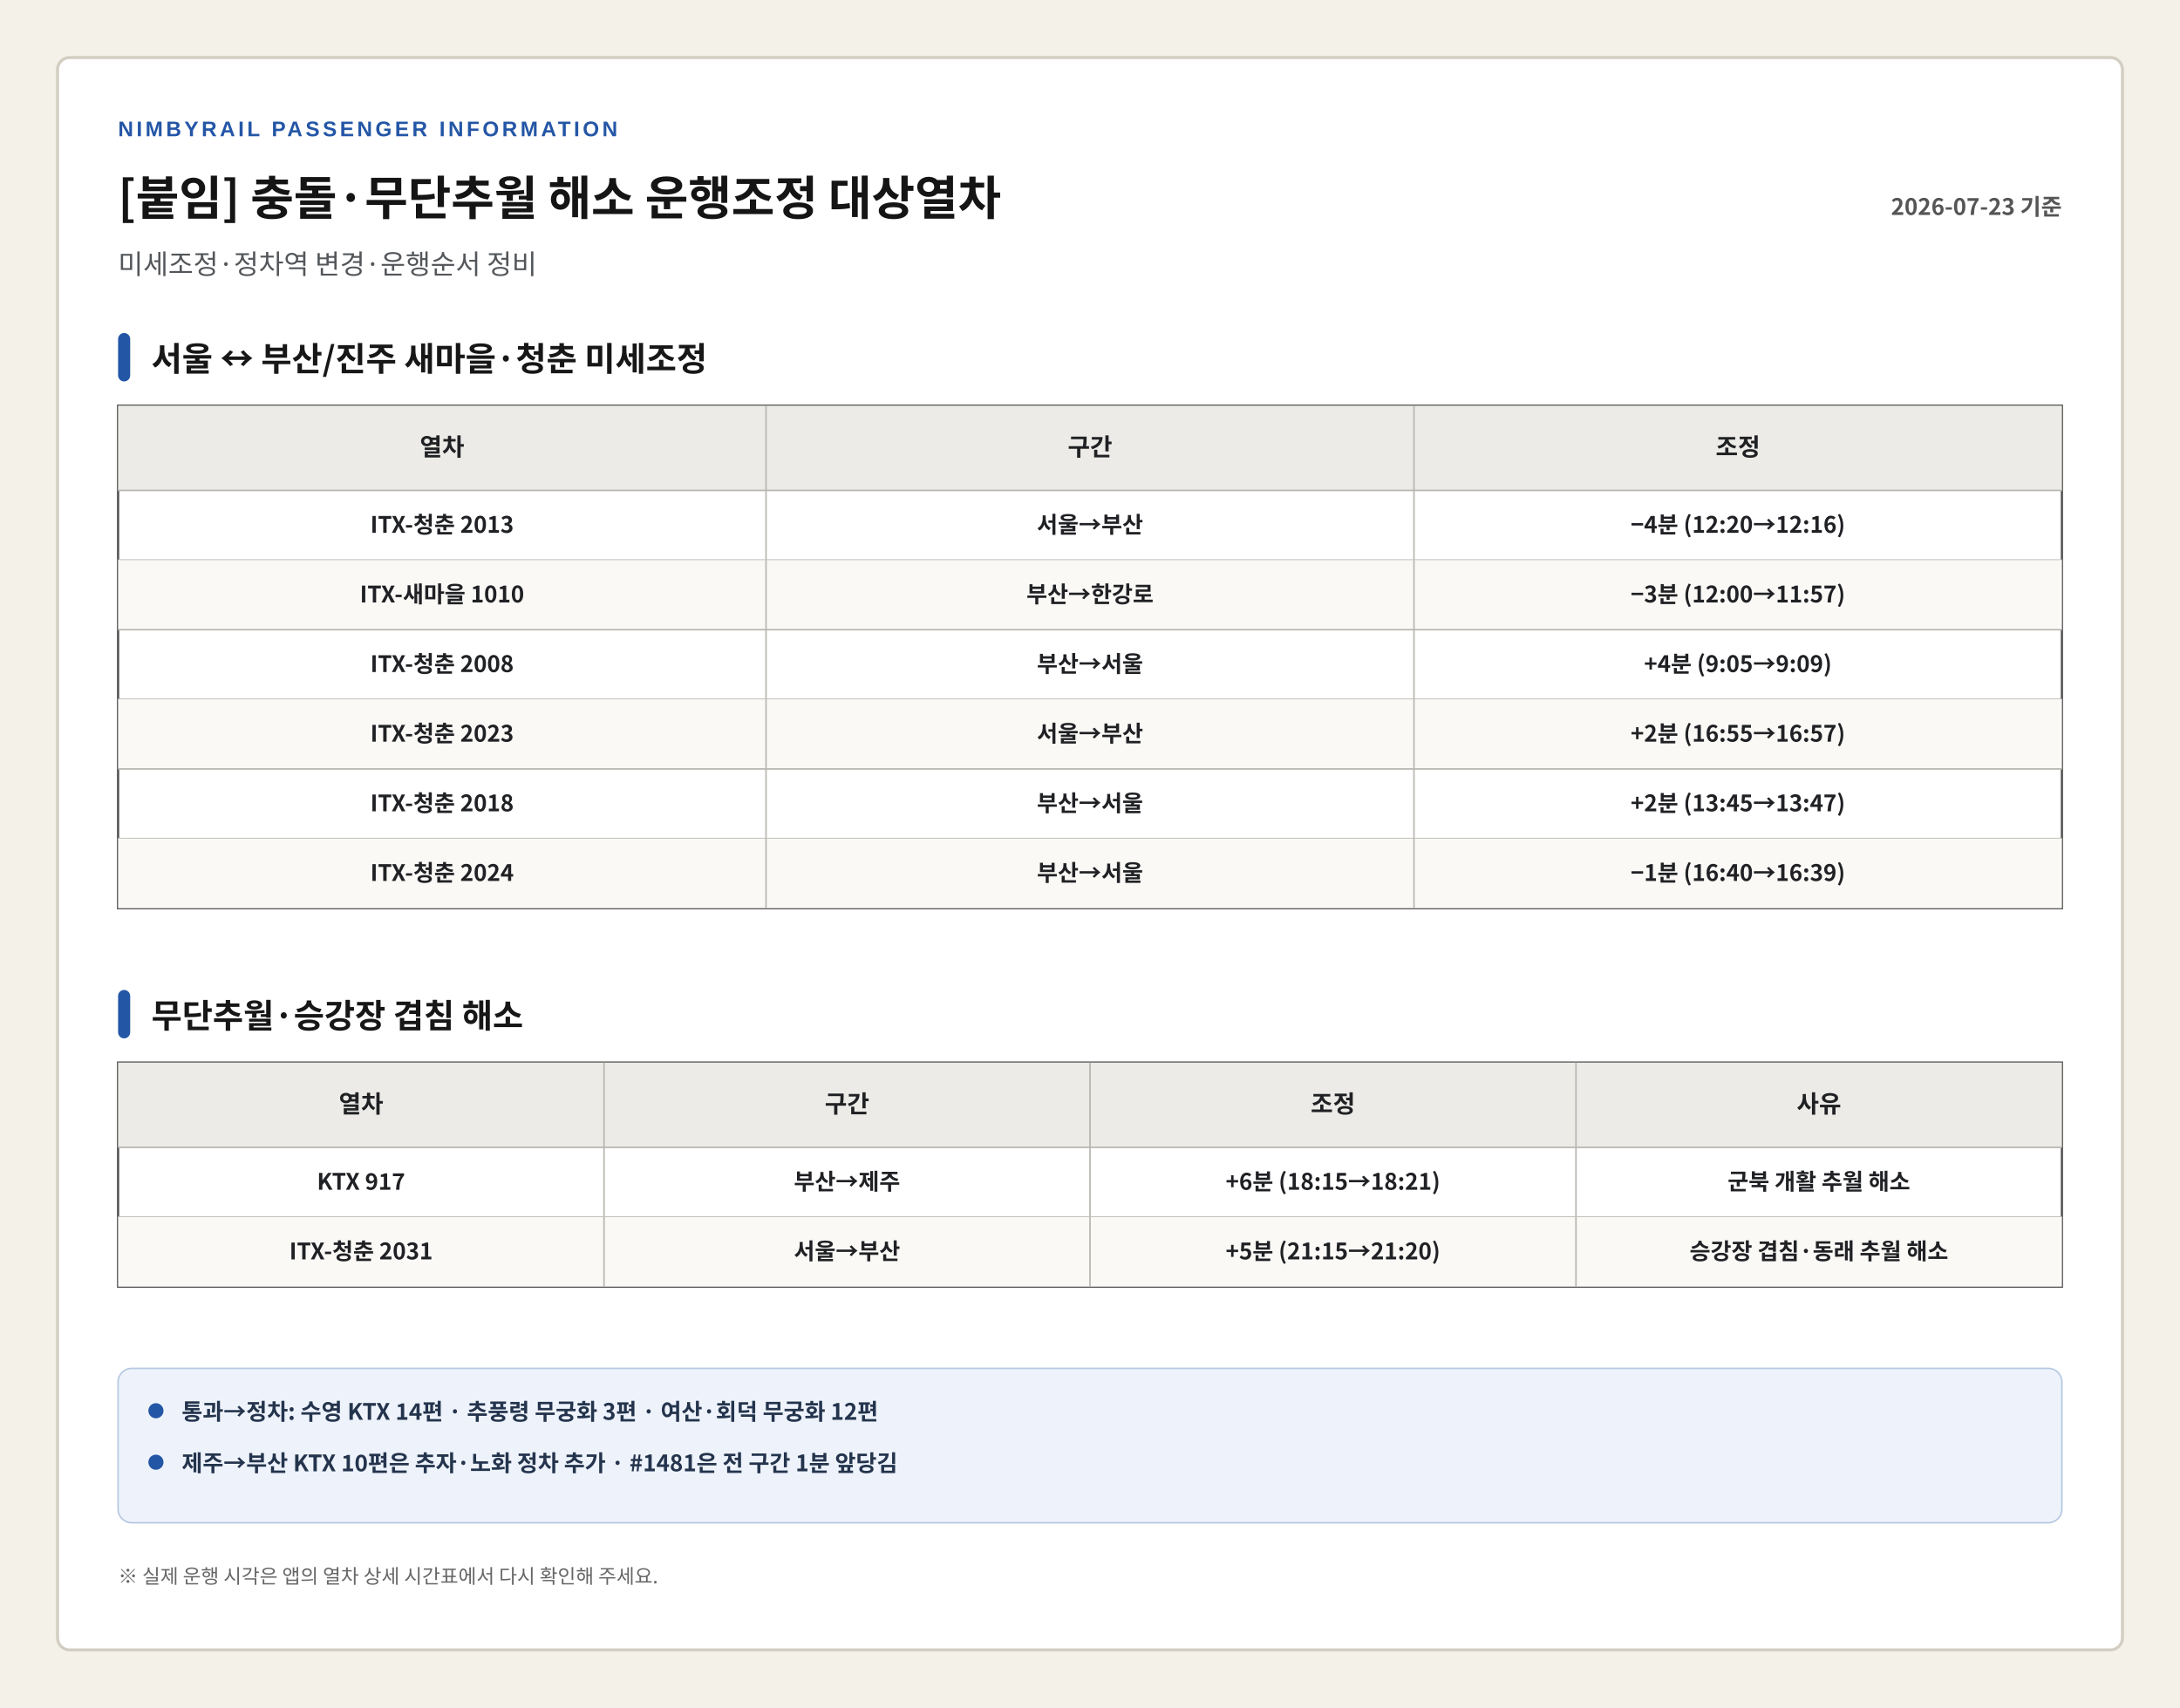
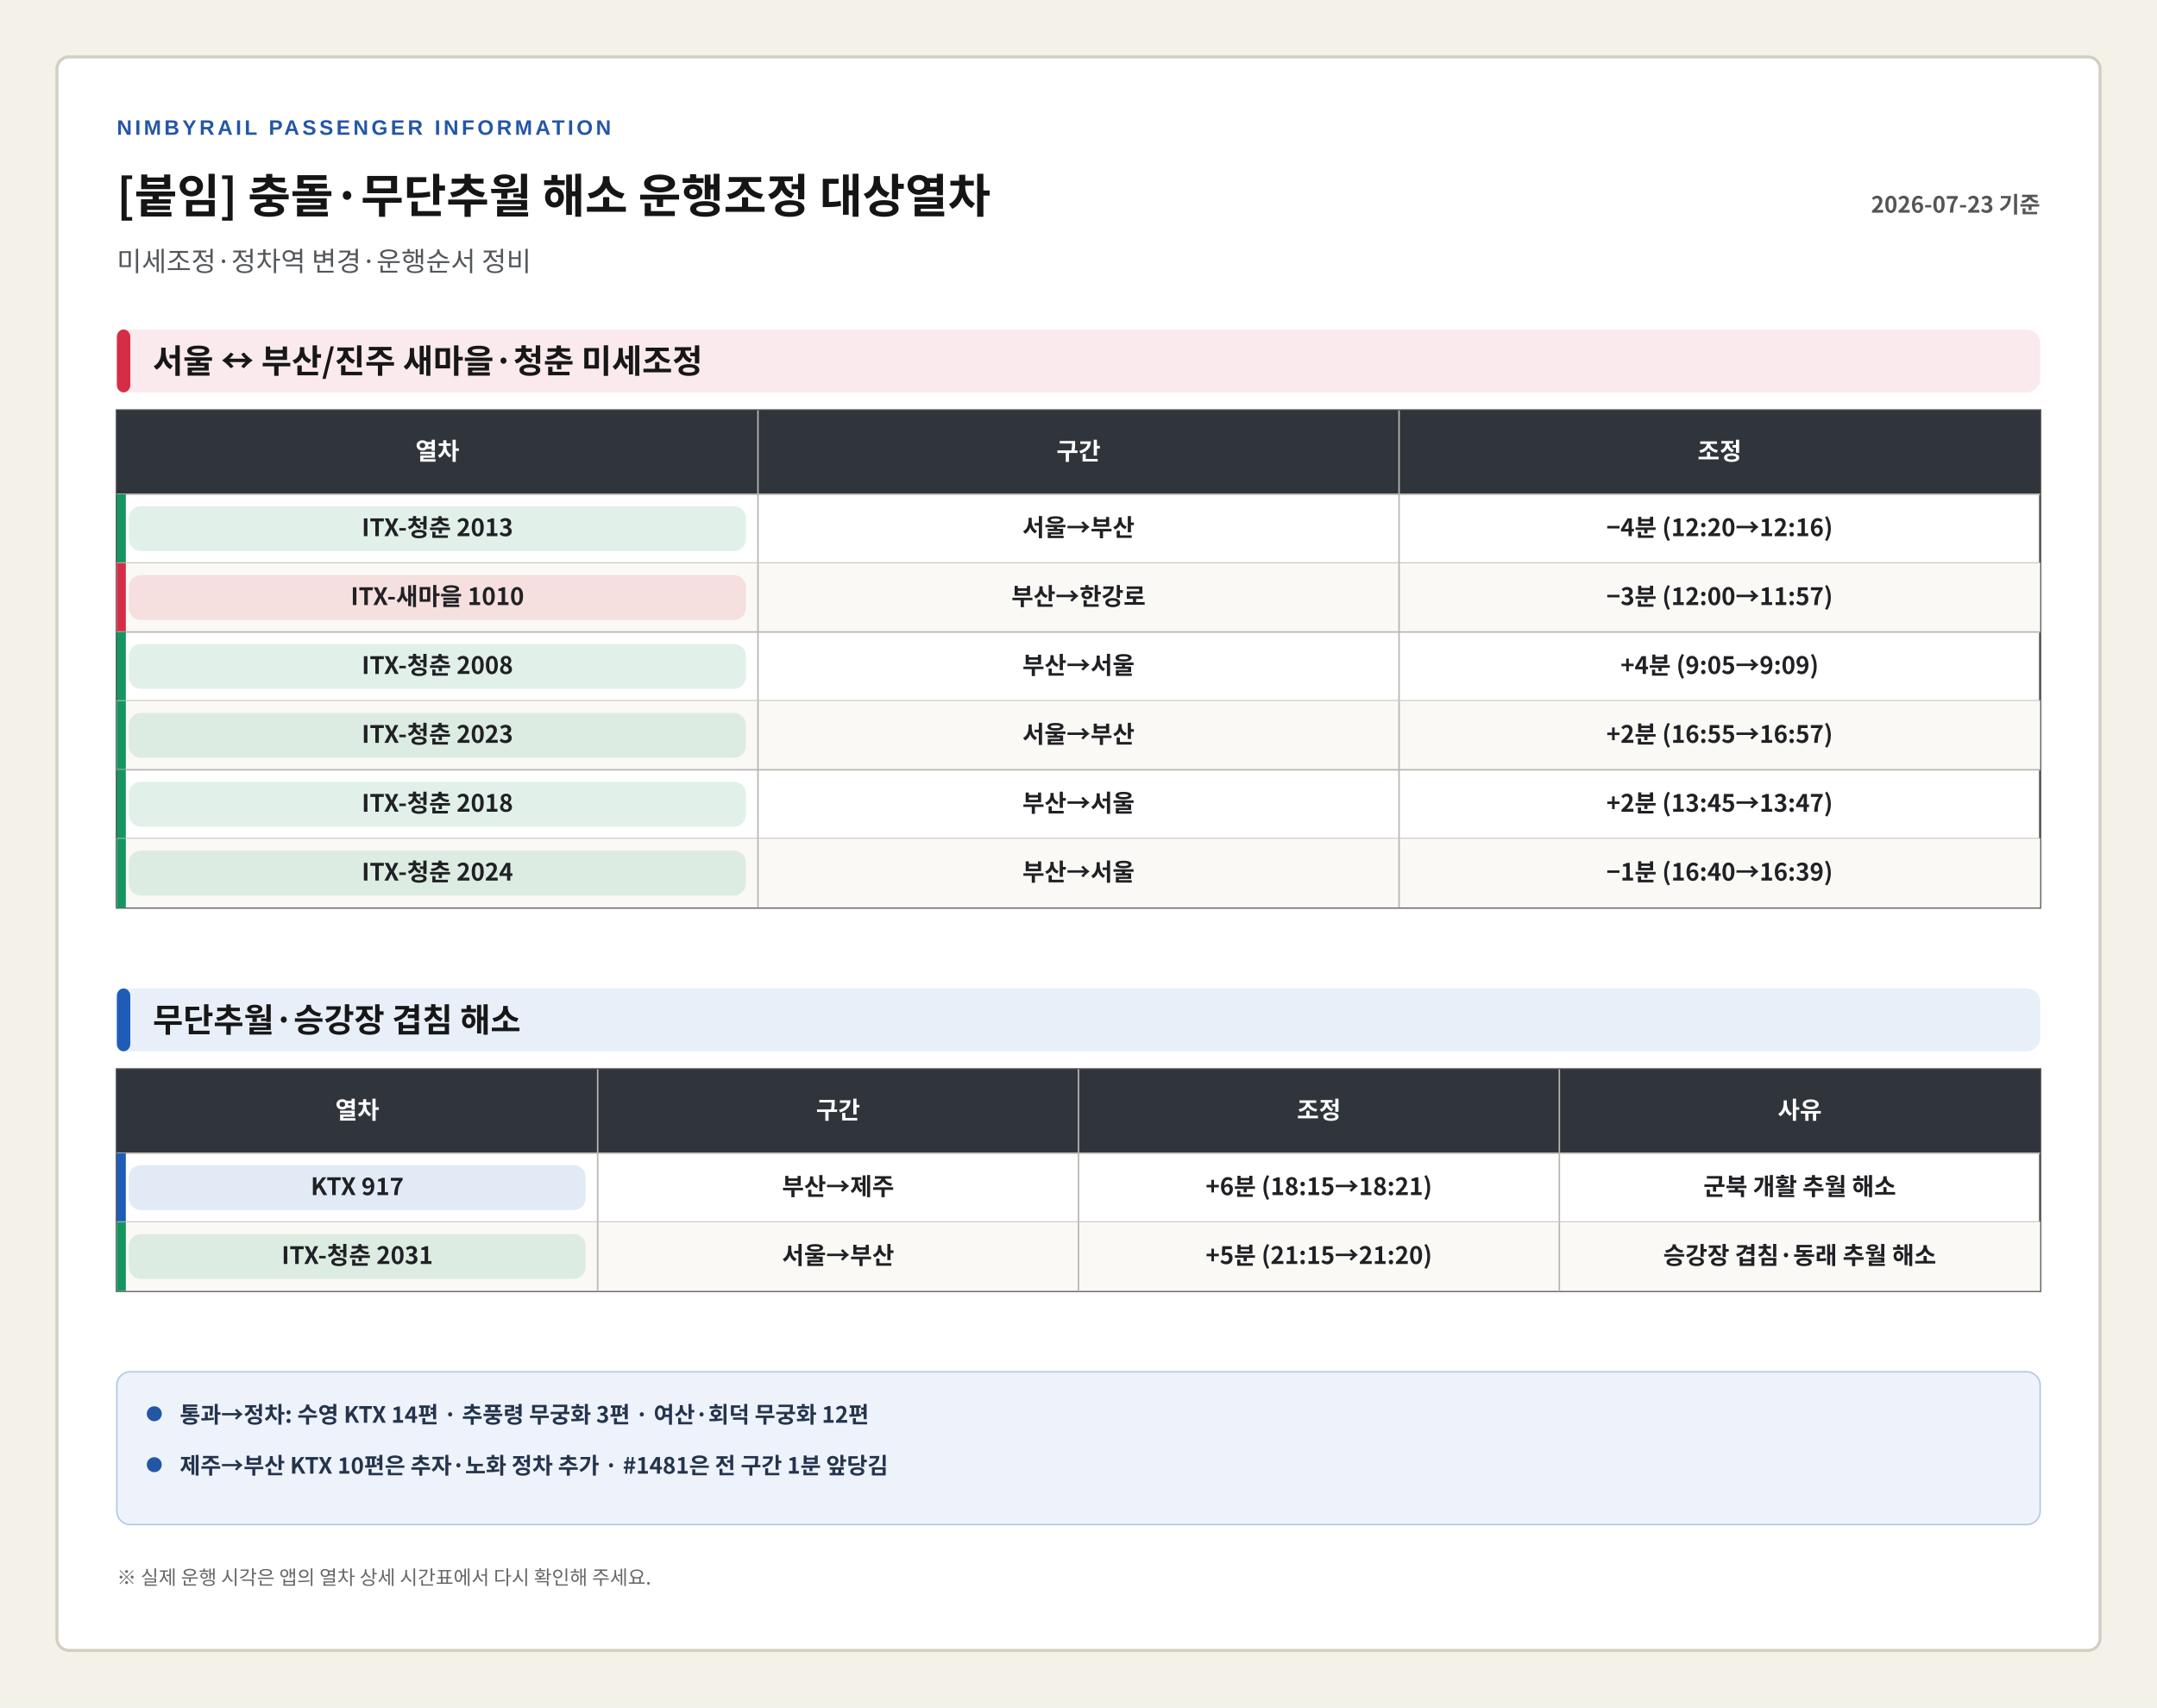
- <svg xmlns="http://www.w3.org/2000/svg" width="1440" height="1128" viewBox="0 0 1440 1128">
+ <svg xmlns="http://www.w3.org/2000/svg" width="1440" height="1140" viewBox="0 0 1440 1140">
  <style>
    .brand{font:700 14px Arial,sans-serif;letter-spacing:2px;fill:#2456a6}
    .title{font:800 31px 'Apple SD Gothic Neo','Noto Sans CJK KR',sans-serif;fill:#151515}
    .subtitle{font:500 18px 'Apple SD Gothic Neo','Noto Sans CJK KR',sans-serif;fill:#53565a}
    .date{font:600 15px 'Apple SD Gothic Neo','Noto Sans CJK KR',sans-serif;fill:#555}
    .section{font:800 22px 'Apple SD Gothic Neo','Noto Sans CJK KR',sans-serif;fill:#171717}
-     .th{font:800 16px 'Apple SD Gothic Neo','Noto Sans CJK KR',sans-serif;fill:#202124}
-     .td{font:600 15px 'Apple SD Gothic Neo','Noto Sans CJK KR',sans-serif;fill:#202124}
+     .th{font:850 16px 'Apple SD Gothic Neo','Noto Sans CJK KR',sans-serif}.headerText{fill:#fff}
+     .td{font:650 16px 'Apple SD Gothic Neo','Noto Sans CJK KR',sans-serif;fill:#202124}.gradeText{font-weight:850}
    .callout{font:650 15px 'Apple SD Gothic Neo','Noto Sans CJK KR',sans-serif;fill:#24344d}
    .foot{font:500 13px 'Apple SD Gothic Neo','Noto Sans CJK KR',sans-serif;fill:#666}
    .grid{stroke:#b8b6b0;stroke-width:1}
  </style>
-   <rect width="1440" height="1128" fill="#f4f1e9" />
-   <rect x="38" y="38" width="1364" height="1052" rx="8" fill="#fff" stroke="#d3cec2" stroke-width="2" />
+   <rect width="1440" height="1140" fill="#f4f1e9" />
+   <rect x="38" y="38" width="1364" height="1064" rx="8" fill="#fff" stroke="#d3cec2" stroke-width="2" />
  <text x="78" y="90" class="brand">NIMBYRAIL PASSENGER INFORMATION</text>
  <text x="78" y="142" class="title">[붙임] 충돌·무단추월 해소 운행조정 대상열차</text>
  <text x="78" y="181" class="subtitle">미세조정·정차역 변경·운행순서 정비</text>
  <text x="1362" y="142" text-anchor="end" class="date">2026-07-23 기준</text>
-   <rect x="78" y="220" width="8" height="32" rx="4" fill="#2456a6" />
-   <text x="100" y="245" class="section">서울 ↔ 부산/진주 새마을·청춘 미세조정</text>
-   <rect x="78" y="268" width="1284" height="332" fill="#fff" stroke="#555" stroke-width="1.5" />
-   <rect x="78" y="268" width="1284" height="56" fill="#ecebe7" />
-   <text x="292" y="301" text-anchor="middle" class="th">
+   <rect x="78" y="220" width="1284" height="42" rx="9" fill="#d52d45" opacity=".10" />
+   <rect x="78" y="220" width="9" height="42" rx="5" fill="#d52d45" />
+   <text x="102" y="249" class="section">서울 ↔ 부산/진주 새마을·청춘 미세조정</text>
+   <rect x="78" y="274" width="1284" height="332" fill="#fff" stroke="#555" stroke-width="1.5" />
+   <rect x="78" y="274" width="1284" height="56" fill="#30343b" />
+   <text x="292" y="307" text-anchor="middle" class="th headerText">
    <tspan x="292" dy="0">열차</tspan>
  </text>
-   <text x="720" y="301" text-anchor="middle" class="th">
+   <text x="720" y="307" text-anchor="middle" class="th headerText">
    <tspan x="720" dy="0">구간</tspan>
  </text>
-   <line x1="506" y1="268" x2="506" y2="324" class="grid" />
-   <text x="1148" y="301" text-anchor="middle" class="th">
+   <line x1="506" y1="274" x2="506" y2="330" class="grid" />
+   <text x="1148" y="307" text-anchor="middle" class="th headerText">
    <tspan x="1148" dy="0">조정</tspan>
  </text>
-   <line x1="934" y1="268" x2="934" y2="324" class="grid" />
-   <line x1="78" y1="324" x2="1362" y2="324" class="grid" />
-   <text x="292" y="352" text-anchor="middle" class="td">
+   <line x1="934" y1="274" x2="934" y2="330" class="grid" />
+   <line x1="78" y1="330" x2="1362" y2="330" class="grid" />
+   <rect x="78" y="330" width="6" height="46" fill="#15955f" />
+   <rect x="86" y="338" width="412" height="30" rx="8" fill="#15955f" opacity=".13" />
+   <text x="292" y="358" text-anchor="middle" class="td gradeText">
    <tspan x="292" dy="0">ITX-청춘 2013</tspan>
  </text>
-   <text x="720" y="352" text-anchor="middle" class="td">
+   <text x="720" y="358" text-anchor="middle" class="td">
    <tspan x="720" dy="0">서울→부산</tspan>
  </text>
-   <line x1="506" y1="324" x2="506" y2="370" class="grid" />
-   <text x="1148" y="352" text-anchor="middle" class="td">
+   <line x1="506" y1="330" x2="506" y2="376" class="grid" />
+   <text x="1148" y="358" text-anchor="middle" class="td">
    <tspan x="1148" dy="0">−4분 (12:20→12:16)</tspan>
  </text>
-   <line x1="934" y1="324" x2="934" y2="370" class="grid" />
-   <line x1="78" y1="370" x2="1362" y2="370" class="grid" />
-   <rect x="78" y="370" width="1284" height="46" fill="#faf9f6" />
-   <text x="292" y="398" text-anchor="middle" class="td">
+   <line x1="934" y1="330" x2="934" y2="376" class="grid" />
+   <line x1="78" y1="376" x2="1362" y2="376" class="grid" />
+   <rect x="78" y="376" width="1284" height="46" fill="#faf9f6" />
+   <rect x="78" y="376" width="6" height="46" fill="#d52d45" />
+   <rect x="86" y="384" width="412" height="30" rx="8" fill="#d52d45" opacity=".13" />
+   <text x="292" y="404" text-anchor="middle" class="td gradeText">
    <tspan x="292" dy="0">ITX-새마을 1010</tspan>
  </text>
-   <text x="720" y="398" text-anchor="middle" class="td">
+   <text x="720" y="404" text-anchor="middle" class="td">
    <tspan x="720" dy="0">부산→한강로</tspan>
  </text>
-   <line x1="506" y1="370" x2="506" y2="416" class="grid" />
-   <text x="1148" y="398" text-anchor="middle" class="td">
+   <line x1="506" y1="376" x2="506" y2="422" class="grid" />
+   <text x="1148" y="404" text-anchor="middle" class="td">
    <tspan x="1148" dy="0">−3분 (12:00→11:57)</tspan>
  </text>
-   <line x1="934" y1="370" x2="934" y2="416" class="grid" />
-   <line x1="78" y1="416" x2="1362" y2="416" class="grid" />
-   <text x="292" y="444" text-anchor="middle" class="td">
+   <line x1="934" y1="376" x2="934" y2="422" class="grid" />
+   <line x1="78" y1="422" x2="1362" y2="422" class="grid" />
+   <rect x="78" y="422" width="6" height="46" fill="#15955f" />
+   <rect x="86" y="430" width="412" height="30" rx="8" fill="#15955f" opacity=".13" />
+   <text x="292" y="450" text-anchor="middle" class="td gradeText">
    <tspan x="292" dy="0">ITX-청춘 2008</tspan>
  </text>
-   <text x="720" y="444" text-anchor="middle" class="td">
+   <text x="720" y="450" text-anchor="middle" class="td">
    <tspan x="720" dy="0">부산→서울</tspan>
  </text>
-   <line x1="506" y1="416" x2="506" y2="462" class="grid" />
-   <text x="1148" y="444" text-anchor="middle" class="td">
+   <line x1="506" y1="422" x2="506" y2="468" class="grid" />
+   <text x="1148" y="450" text-anchor="middle" class="td">
    <tspan x="1148" dy="0">+4분 (9:05→9:09)</tspan>
  </text>
-   <line x1="934" y1="416" x2="934" y2="462" class="grid" />
-   <line x1="78" y1="462" x2="1362" y2="462" class="grid" />
-   <rect x="78" y="462" width="1284" height="46" fill="#faf9f6" />
-   <text x="292" y="490" text-anchor="middle" class="td">
+   <line x1="934" y1="422" x2="934" y2="468" class="grid" />
+   <line x1="78" y1="468" x2="1362" y2="468" class="grid" />
+   <rect x="78" y="468" width="1284" height="46" fill="#faf9f6" />
+   <rect x="78" y="468" width="6" height="46" fill="#15955f" />
+   <rect x="86" y="476" width="412" height="30" rx="8" fill="#15955f" opacity=".13" />
+   <text x="292" y="496" text-anchor="middle" class="td gradeText">
    <tspan x="292" dy="0">ITX-청춘 2023</tspan>
  </text>
-   <text x="720" y="490" text-anchor="middle" class="td">
+   <text x="720" y="496" text-anchor="middle" class="td">
    <tspan x="720" dy="0">서울→부산</tspan>
  </text>
-   <line x1="506" y1="462" x2="506" y2="508" class="grid" />
-   <text x="1148" y="490" text-anchor="middle" class="td">
+   <line x1="506" y1="468" x2="506" y2="514" class="grid" />
+   <text x="1148" y="496" text-anchor="middle" class="td">
    <tspan x="1148" dy="0">+2분 (16:55→16:57)</tspan>
  </text>
-   <line x1="934" y1="462" x2="934" y2="508" class="grid" />
-   <line x1="78" y1="508" x2="1362" y2="508" class="grid" />
-   <text x="292" y="536" text-anchor="middle" class="td">
+   <line x1="934" y1="468" x2="934" y2="514" class="grid" />
+   <line x1="78" y1="514" x2="1362" y2="514" class="grid" />
+   <rect x="78" y="514" width="6" height="46" fill="#15955f" />
+   <rect x="86" y="522" width="412" height="30" rx="8" fill="#15955f" opacity=".13" />
+   <text x="292" y="542" text-anchor="middle" class="td gradeText">
    <tspan x="292" dy="0">ITX-청춘 2018</tspan>
  </text>
-   <text x="720" y="536" text-anchor="middle" class="td">
+   <text x="720" y="542" text-anchor="middle" class="td">
    <tspan x="720" dy="0">부산→서울</tspan>
  </text>
-   <line x1="506" y1="508" x2="506" y2="554" class="grid" />
-   <text x="1148" y="536" text-anchor="middle" class="td">
+   <line x1="506" y1="514" x2="506" y2="560" class="grid" />
+   <text x="1148" y="542" text-anchor="middle" class="td">
    <tspan x="1148" dy="0">+2분 (13:45→13:47)</tspan>
  </text>
-   <line x1="934" y1="508" x2="934" y2="554" class="grid" />
-   <line x1="78" y1="554" x2="1362" y2="554" class="grid" />
-   <rect x="78" y="554" width="1284" height="46" fill="#faf9f6" />
-   <text x="292" y="582" text-anchor="middle" class="td">
+   <line x1="934" y1="514" x2="934" y2="560" class="grid" />
+   <line x1="78" y1="560" x2="1362" y2="560" class="grid" />
+   <rect x="78" y="560" width="1284" height="46" fill="#faf9f6" />
+   <rect x="78" y="560" width="6" height="46" fill="#15955f" />
+   <rect x="86" y="568" width="412" height="30" rx="8" fill="#15955f" opacity=".13" />
+   <text x="292" y="588" text-anchor="middle" class="td gradeText">
    <tspan x="292" dy="0">ITX-청춘 2024</tspan>
  </text>
-   <text x="720" y="582" text-anchor="middle" class="td">
+   <text x="720" y="588" text-anchor="middle" class="td">
    <tspan x="720" dy="0">부산→서울</tspan>
  </text>
-   <line x1="506" y1="554" x2="506" y2="600" class="grid" />
-   <text x="1148" y="582" text-anchor="middle" class="td">
+   <line x1="506" y1="560" x2="506" y2="606" class="grid" />
+   <text x="1148" y="588" text-anchor="middle" class="td">
    <tspan x="1148" dy="0">−1분 (16:40→16:39)</tspan>
  </text>
-   <line x1="934" y1="554" x2="934" y2="600" class="grid" />
-   <rect x="78" y="654" width="8" height="32" rx="4" fill="#2456a6" />
-   <text x="100" y="679" class="section">무단추월·승강장 겹침 해소</text>
-   <rect x="78" y="702" width="1284" height="148" fill="#fff" stroke="#555" stroke-width="1.5" />
-   <rect x="78" y="702" width="1284" height="56" fill="#ecebe7" />
-   <text x="238.5" y="735" text-anchor="middle" class="th">
+   <line x1="934" y1="560" x2="934" y2="606" class="grid" />
+   <rect x="78" y="660" width="1284" height="42" rx="9" fill="#1f5cb8" opacity=".10" />
+   <rect x="78" y="660" width="9" height="42" rx="5" fill="#1f5cb8" />
+   <text x="102" y="689" class="section">무단추월·승강장 겹침 해소</text>
+   <rect x="78" y="714" width="1284" height="148" fill="#fff" stroke="#555" stroke-width="1.5" />
+   <rect x="78" y="714" width="1284" height="56" fill="#30343b" />
+   <text x="238.5" y="747" text-anchor="middle" class="th headerText">
    <tspan x="238.5" dy="0">열차</tspan>
  </text>
-   <text x="559.5" y="735" text-anchor="middle" class="th">
+   <text x="559.5" y="747" text-anchor="middle" class="th headerText">
    <tspan x="559.5" dy="0">구간</tspan>
  </text>
-   <line x1="399" y1="702" x2="399" y2="758" class="grid" />
-   <text x="880.5" y="735" text-anchor="middle" class="th">
+   <line x1="399" y1="714" x2="399" y2="770" class="grid" />
+   <text x="880.5" y="747" text-anchor="middle" class="th headerText">
    <tspan x="880.5" dy="0">조정</tspan>
  </text>
-   <line x1="720" y1="702" x2="720" y2="758" class="grid" />
-   <text x="1201.5" y="735" text-anchor="middle" class="th">
+   <line x1="720" y1="714" x2="720" y2="770" class="grid" />
+   <text x="1201.5" y="747" text-anchor="middle" class="th headerText">
    <tspan x="1201.5" dy="0">사유</tspan>
  </text>
-   <line x1="1041" y1="702" x2="1041" y2="758" class="grid" />
-   <line x1="78" y1="758" x2="1362" y2="758" class="grid" />
-   <text x="238.5" y="786" text-anchor="middle" class="td">
+   <line x1="1041" y1="714" x2="1041" y2="770" class="grid" />
+   <line x1="78" y1="770" x2="1362" y2="770" class="grid" />
+   <rect x="78" y="770" width="6" height="46" fill="#1f5cb8" />
+   <rect x="86" y="778" width="305" height="30" rx="8" fill="#1f5cb8" opacity=".13" />
+   <text x="238.5" y="798" text-anchor="middle" class="td gradeText">
    <tspan x="238.5" dy="0">KTX 917</tspan>
  </text>
-   <text x="559.5" y="786" text-anchor="middle" class="td">
+   <text x="559.5" y="798" text-anchor="middle" class="td">
    <tspan x="559.5" dy="0">부산→제주</tspan>
  </text>
-   <line x1="399" y1="758" x2="399" y2="804" class="grid" />
-   <text x="880.5" y="786" text-anchor="middle" class="td">
+   <line x1="399" y1="770" x2="399" y2="816" class="grid" />
+   <text x="880.5" y="798" text-anchor="middle" class="td">
    <tspan x="880.5" dy="0">+6분 (18:15→18:21)</tspan>
  </text>
-   <line x1="720" y1="758" x2="720" y2="804" class="grid" />
-   <text x="1201.5" y="786" text-anchor="middle" class="td">
+   <line x1="720" y1="770" x2="720" y2="816" class="grid" />
+   <text x="1201.5" y="798" text-anchor="middle" class="td">
    <tspan x="1201.5" dy="0">군북 개활 추월 해소</tspan>
  </text>
-   <line x1="1041" y1="758" x2="1041" y2="804" class="grid" />
-   <line x1="78" y1="804" x2="1362" y2="804" class="grid" />
-   <rect x="78" y="804" width="1284" height="46" fill="#faf9f6" />
-   <text x="238.5" y="832" text-anchor="middle" class="td">
+   <line x1="1041" y1="770" x2="1041" y2="816" class="grid" />
+   <line x1="78" y1="816" x2="1362" y2="816" class="grid" />
+   <rect x="78" y="816" width="1284" height="46" fill="#faf9f6" />
+   <rect x="78" y="816" width="6" height="46" fill="#15955f" />
+   <rect x="86" y="824" width="305" height="30" rx="8" fill="#15955f" opacity=".13" />
+   <text x="238.5" y="844" text-anchor="middle" class="td gradeText">
    <tspan x="238.5" dy="0">ITX-청춘 2031</tspan>
  </text>
-   <text x="559.5" y="832" text-anchor="middle" class="td">
+   <text x="559.5" y="844" text-anchor="middle" class="td">
    <tspan x="559.5" dy="0">서울→부산</tspan>
  </text>
-   <line x1="399" y1="804" x2="399" y2="850" class="grid" />
-   <text x="880.5" y="832" text-anchor="middle" class="td">
+   <line x1="399" y1="816" x2="399" y2="862" class="grid" />
+   <text x="880.5" y="844" text-anchor="middle" class="td">
    <tspan x="880.5" dy="0">+5분 (21:15→21:20)</tspan>
  </text>
-   <line x1="720" y1="804" x2="720" y2="850" class="grid" />
-   <text x="1201.5" y="832" text-anchor="middle" class="td">
+   <line x1="720" y1="816" x2="720" y2="862" class="grid" />
+   <text x="1201.5" y="844" text-anchor="middle" class="td">
    <tspan x="1201.5" dy="0">승강장 겹침·동래 추월 해소</tspan>
  </text>
-   <line x1="1041" y1="804" x2="1041" y2="850" class="grid" />
-   <rect x="78" y="904" width="1284" height="102" rx="9" fill="#eef3fb" stroke="#b6c7e2" />
-   <circle cx="103" cy="932" r="5" fill="#2456a6" />
-   <text x="120" y="938" class="callout">통과→정차: 수영 KTX 14편 · 추풍령 무궁화 3편 · 여산·회덕 무궁화 12편</text>
-   <circle cx="103" cy="966" r="5" fill="#2456a6" />
-   <text x="120" y="972" class="callout">제주→부산 KTX 10편은 추자·노화 정차 추가 · #1481은 전 구간 1분 앞당김</text>
-   <text x="78" y="1046" class="foot">※ 실제 운행 시각은 앱의 열차 상세 시간표에서 다시 확인해 주세요.</text>
+   <line x1="1041" y1="816" x2="1041" y2="862" class="grid" />
+   <rect x="78" y="916" width="1284" height="102" rx="9" fill="#eef3fb" stroke="#b6c7e2" />
+   <circle cx="103" cy="944" r="5" fill="#2456a6" />
+   <text x="120" y="950" class="callout">통과→정차: 수영 KTX 14편 · 추풍령 무궁화 3편 · 여산·회덕 무궁화 12편</text>
+   <circle cx="103" cy="978" r="5" fill="#2456a6" />
+   <text x="120" y="984" class="callout">제주→부산 KTX 10편은 추자·노화 정차 추가 · #1481은 전 구간 1분 앞당김</text>
+   <text x="78" y="1058" class="foot">※ 실제 운행 시각은 앱의 열차 상세 시간표에서 다시 확인해 주세요.</text>
</svg>
